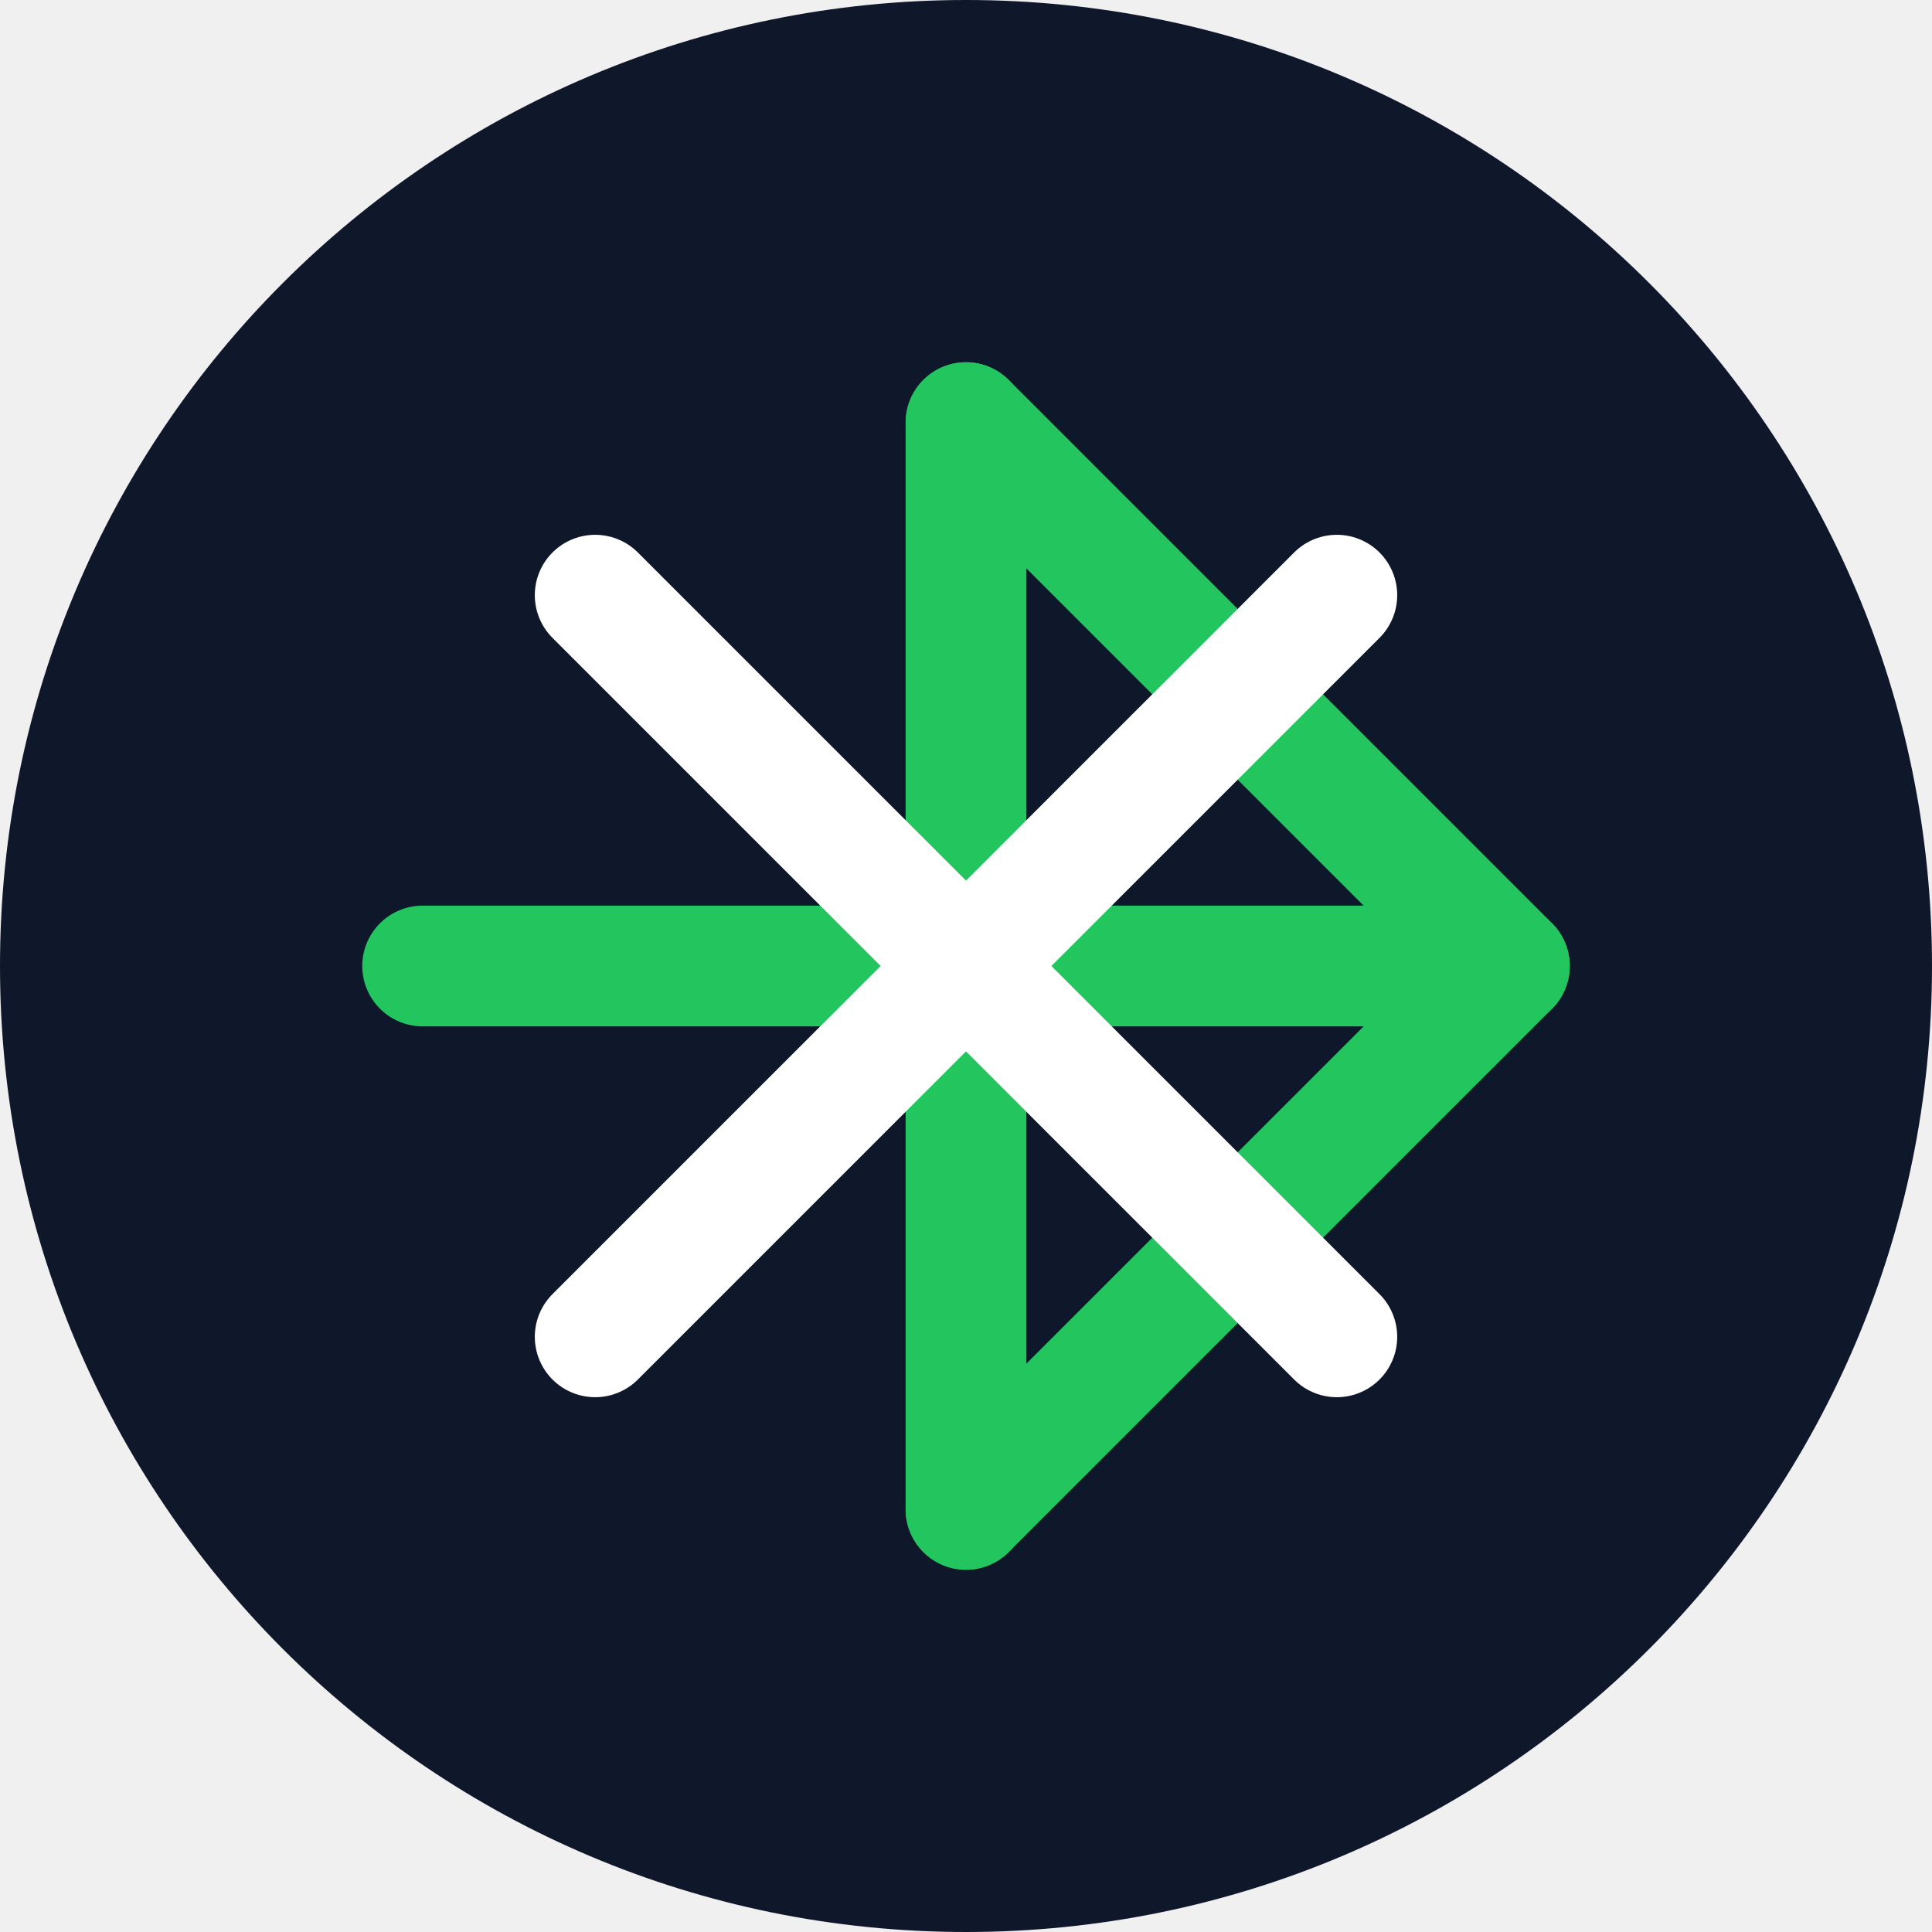
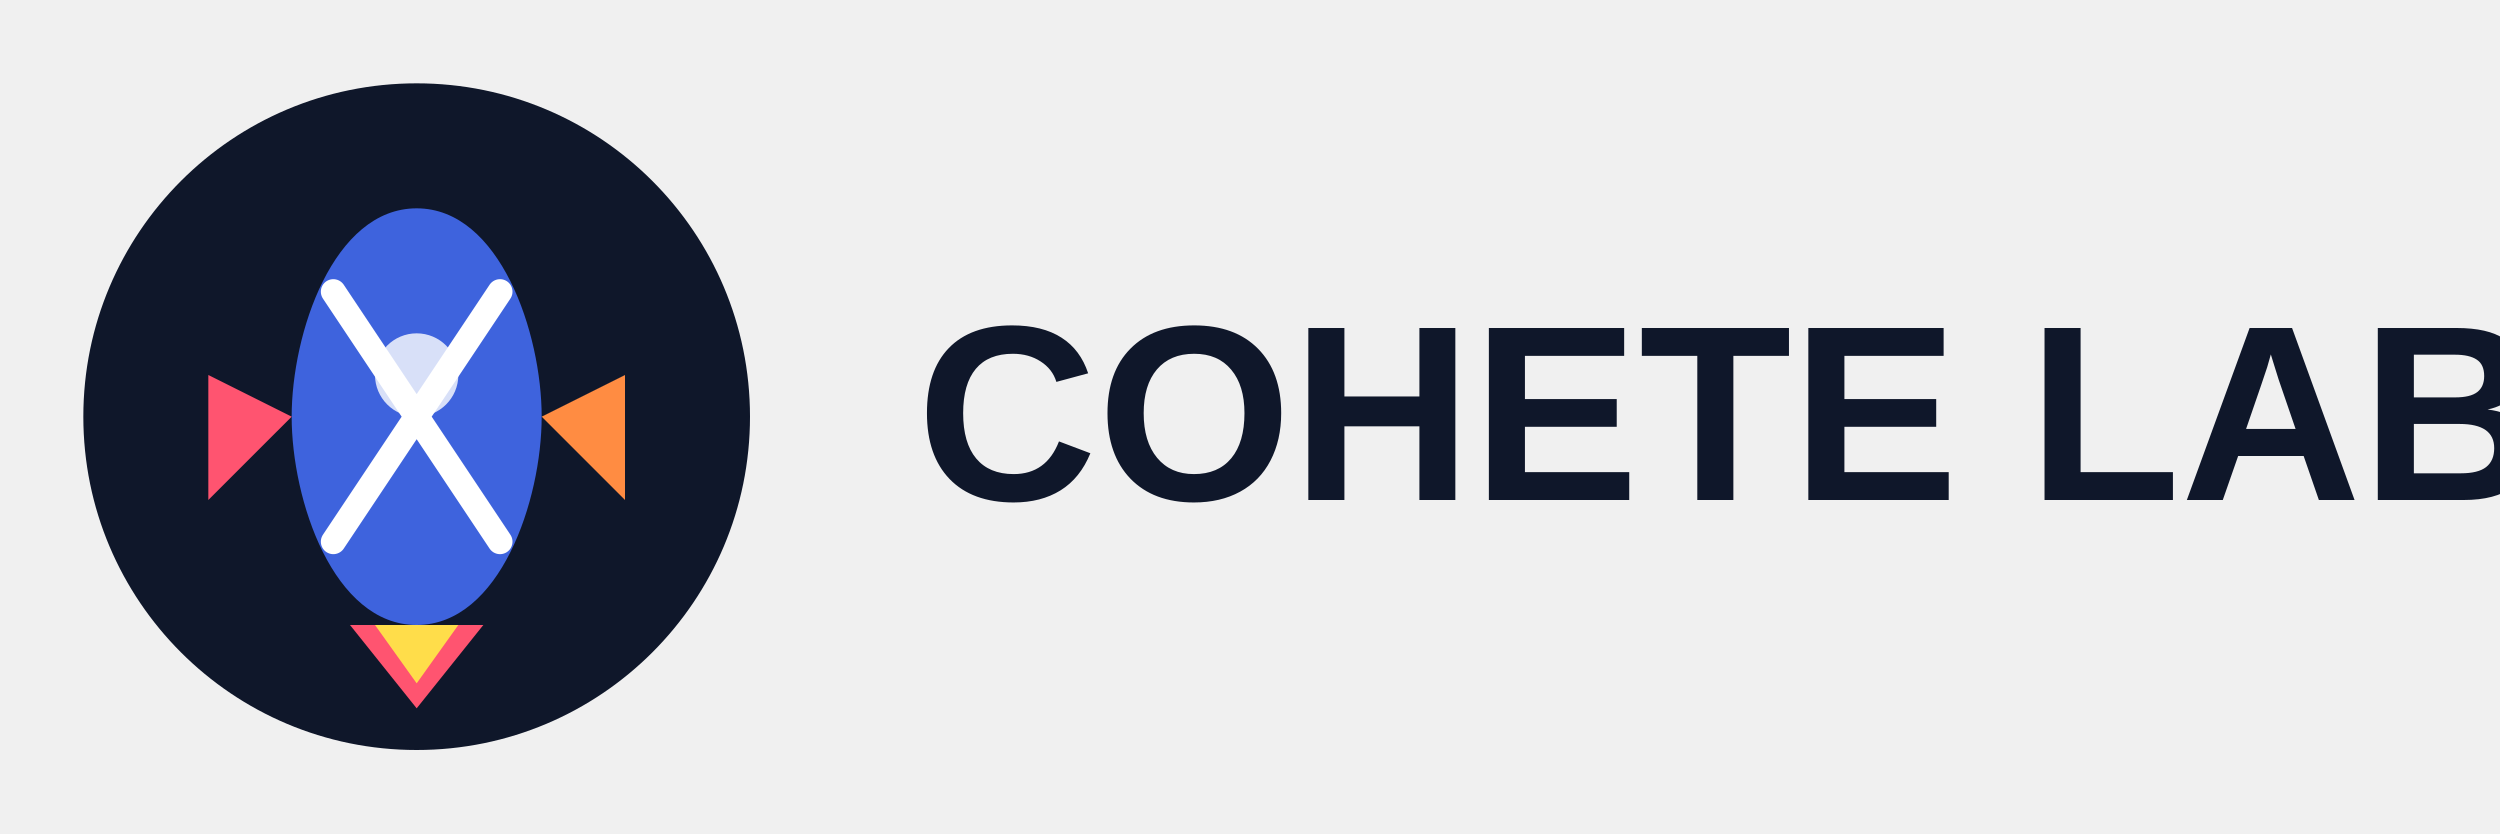
- <svg xmlns="http://www.w3.org/2000/svg" width="32" height="32" viewBox="0 0 32 32" fill="none">
-   <path d="M16 32C24.837 32 32 24.837 32 16C32 7.163 24.837 0 16 0C7.163 0 0 7.163 0 16C0 24.837 7.163 32 16 32Z" fill="#0F172A" />
-   <path d="M16 7L25 16L16 25" stroke="#22C55E" stroke-width="2" stroke-linecap="round" stroke-linejoin="round" />
-   <path d="M7 16H25" stroke="#22C55E" stroke-width="2" stroke-linecap="round" stroke-linejoin="round" />
-   <path d="M16 7V25" stroke="#22C55E" stroke-width="2" stroke-linecap="round" stroke-linejoin="round" />
-   <path d="M9.858 9.858L22.142 22.142" stroke="white" stroke-width="2" stroke-linecap="round" stroke-linejoin="round" />
-   <path d="M9.858 22.142L22.142 9.858" stroke="white" stroke-width="2" stroke-linecap="round" stroke-linejoin="round" />
+ <svg xmlns="http://www.w3.org/2000/svg" width="300" height="100" viewBox="0 0 300 100" fill="none">
+   <circle cx="50" cy="50" r="40" fill="#0F172A" />
+   <g transform="translate(50, 50)">
+     <path d="M0,-25 C-10,-25 -15,-10 -15,0 C-15,10 -10,25 0,25 C10,25 15,10 15,0 C15,-10 10,-25 0,-25 Z" fill="#3E63DD" />
+     <circle cx="0" cy="-5" r="5" fill="white" opacity="0.8" />
+     <path d="M-15,0 L-25,10 L-25,-5 Z" fill="#FF5470" />
+     <path d="M15,0 L25,10 L25,-5 Z" fill="#FF8C42" />
+     <path d="M-8,25 L0,35 L8,25" fill="#FF5470" />
+     <path d="M-5,25 L0,32 L5,25" fill="#FFDD4A" />
+     <path d="M-10,-15 L10,15 M-10,15 L10,-15" stroke="#FFFFFF" stroke-width="3" stroke-linecap="round" />
+   </g>
+   <text x="110" y="60" font-family="Arial, sans-serif" font-size="30" font-weight="800" fill="#0F172A">COHETE LAB</text>
</svg>
